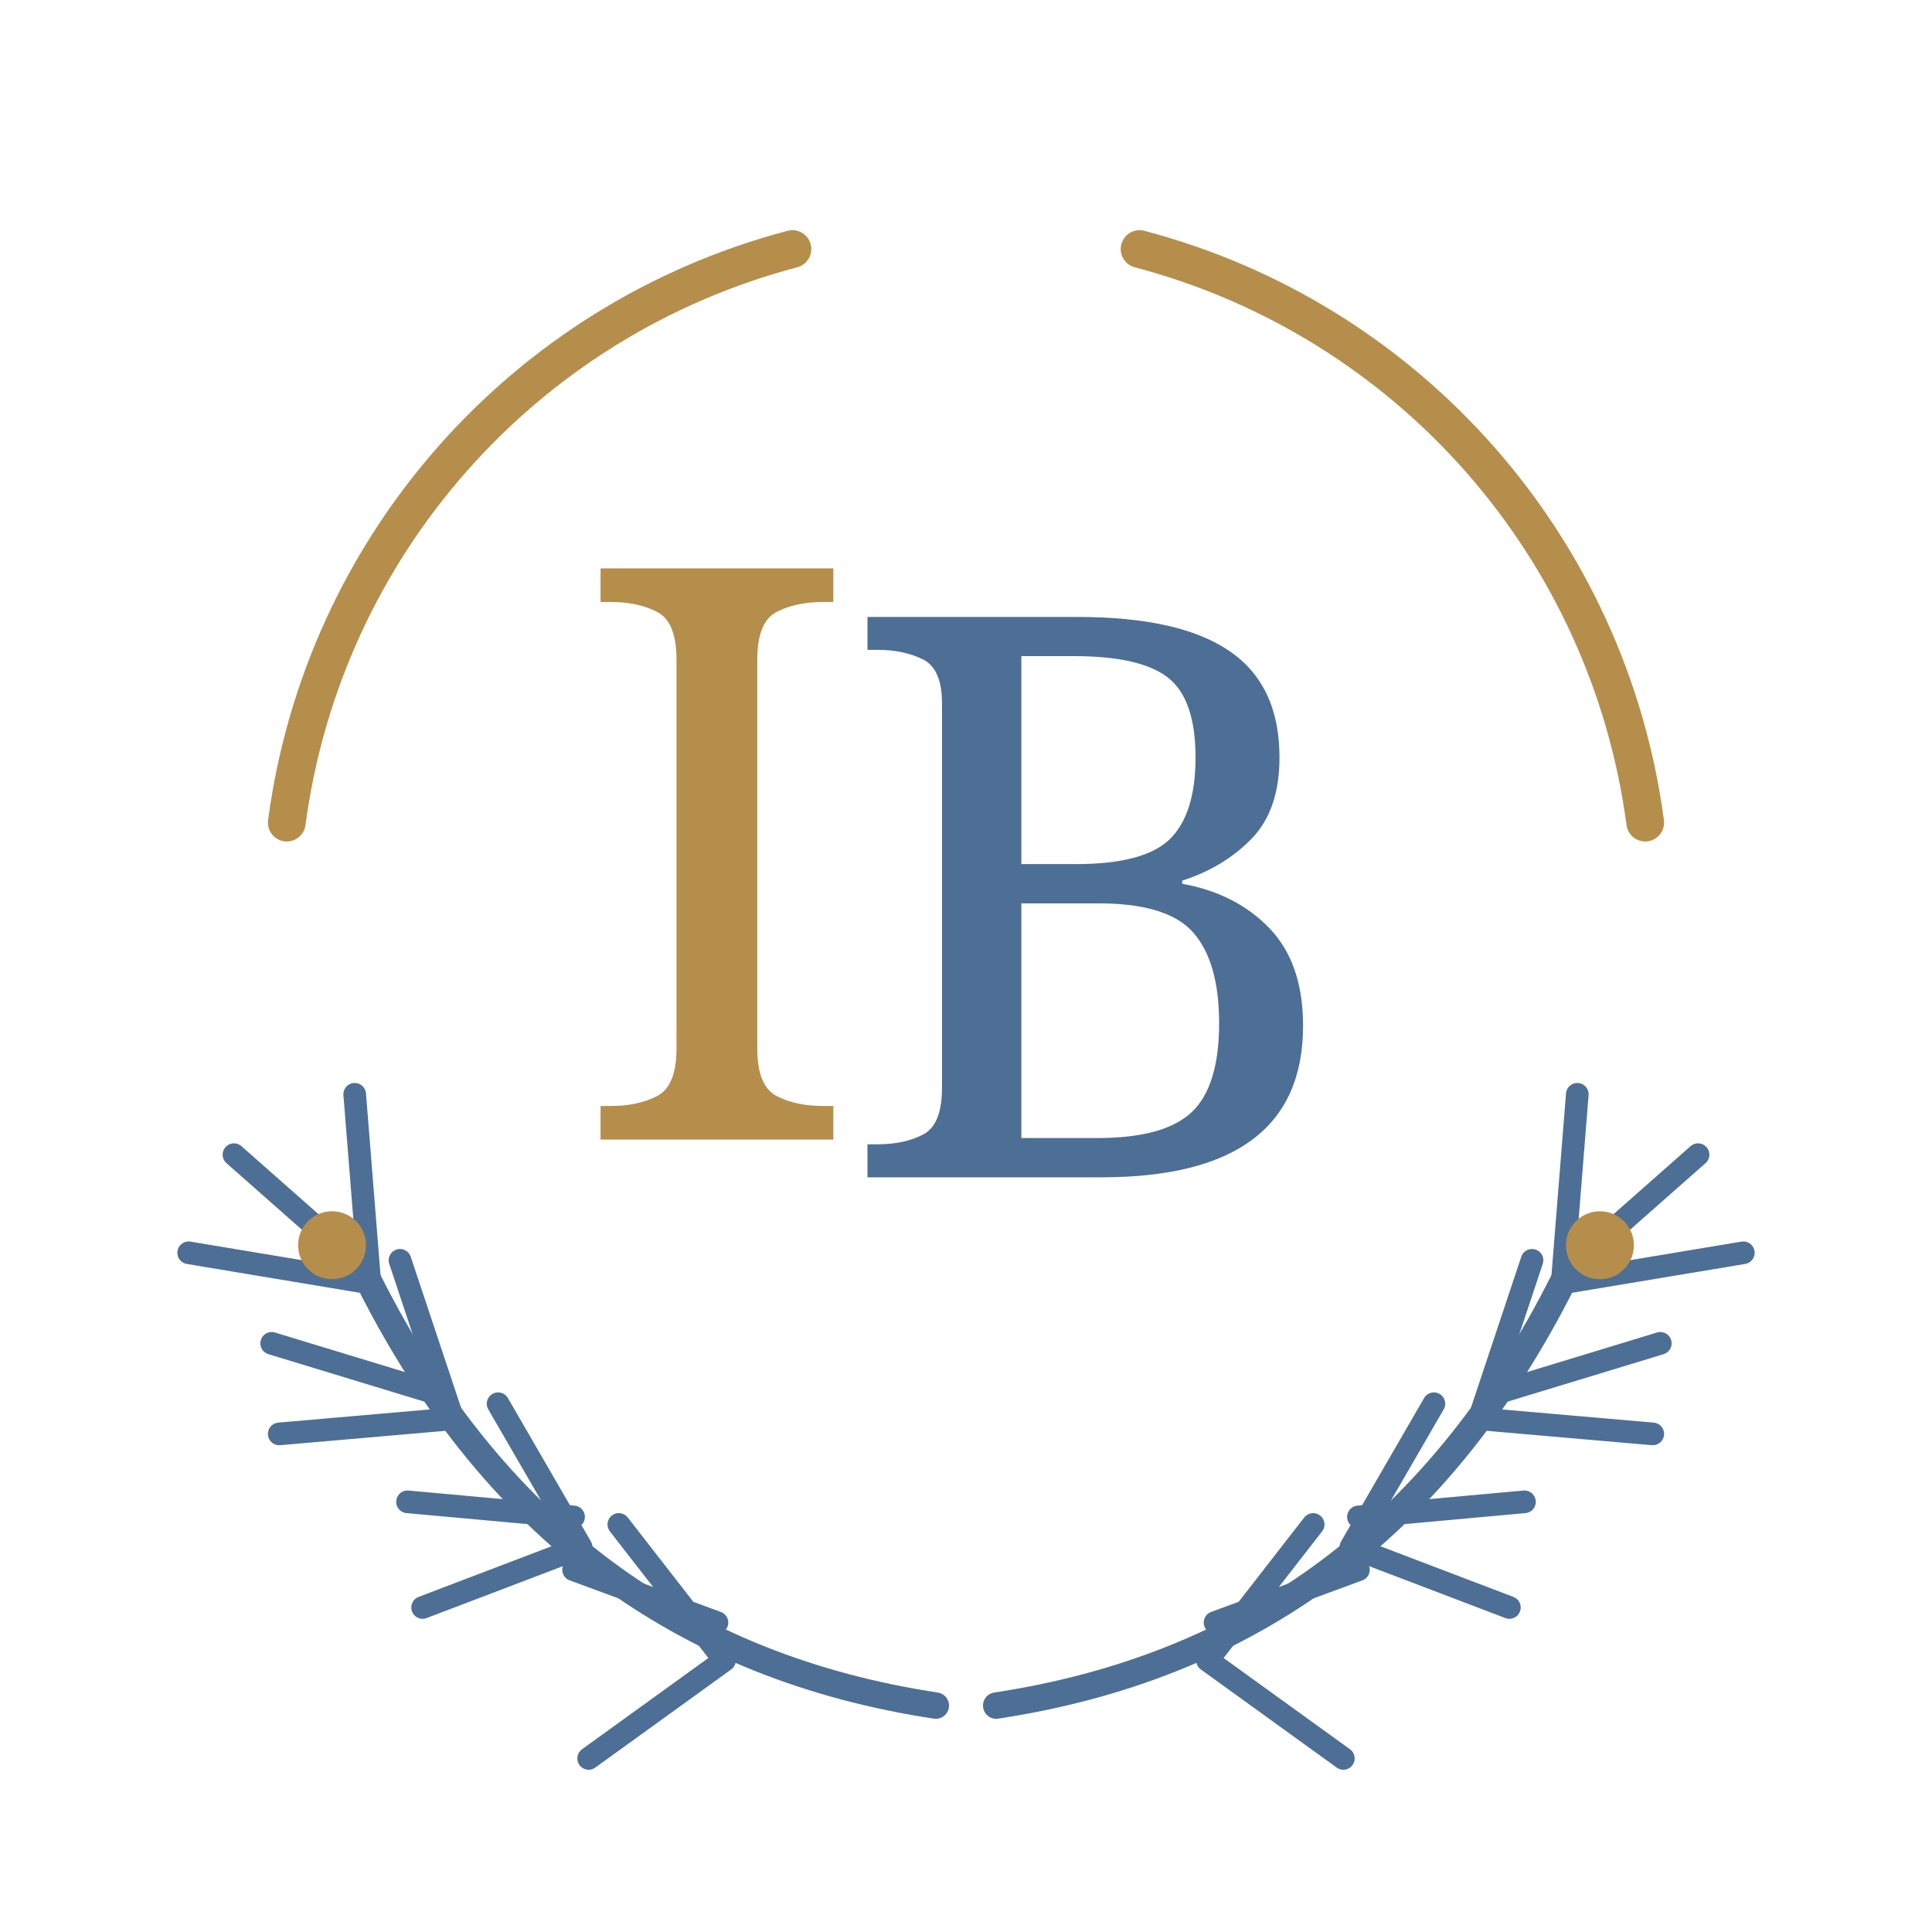
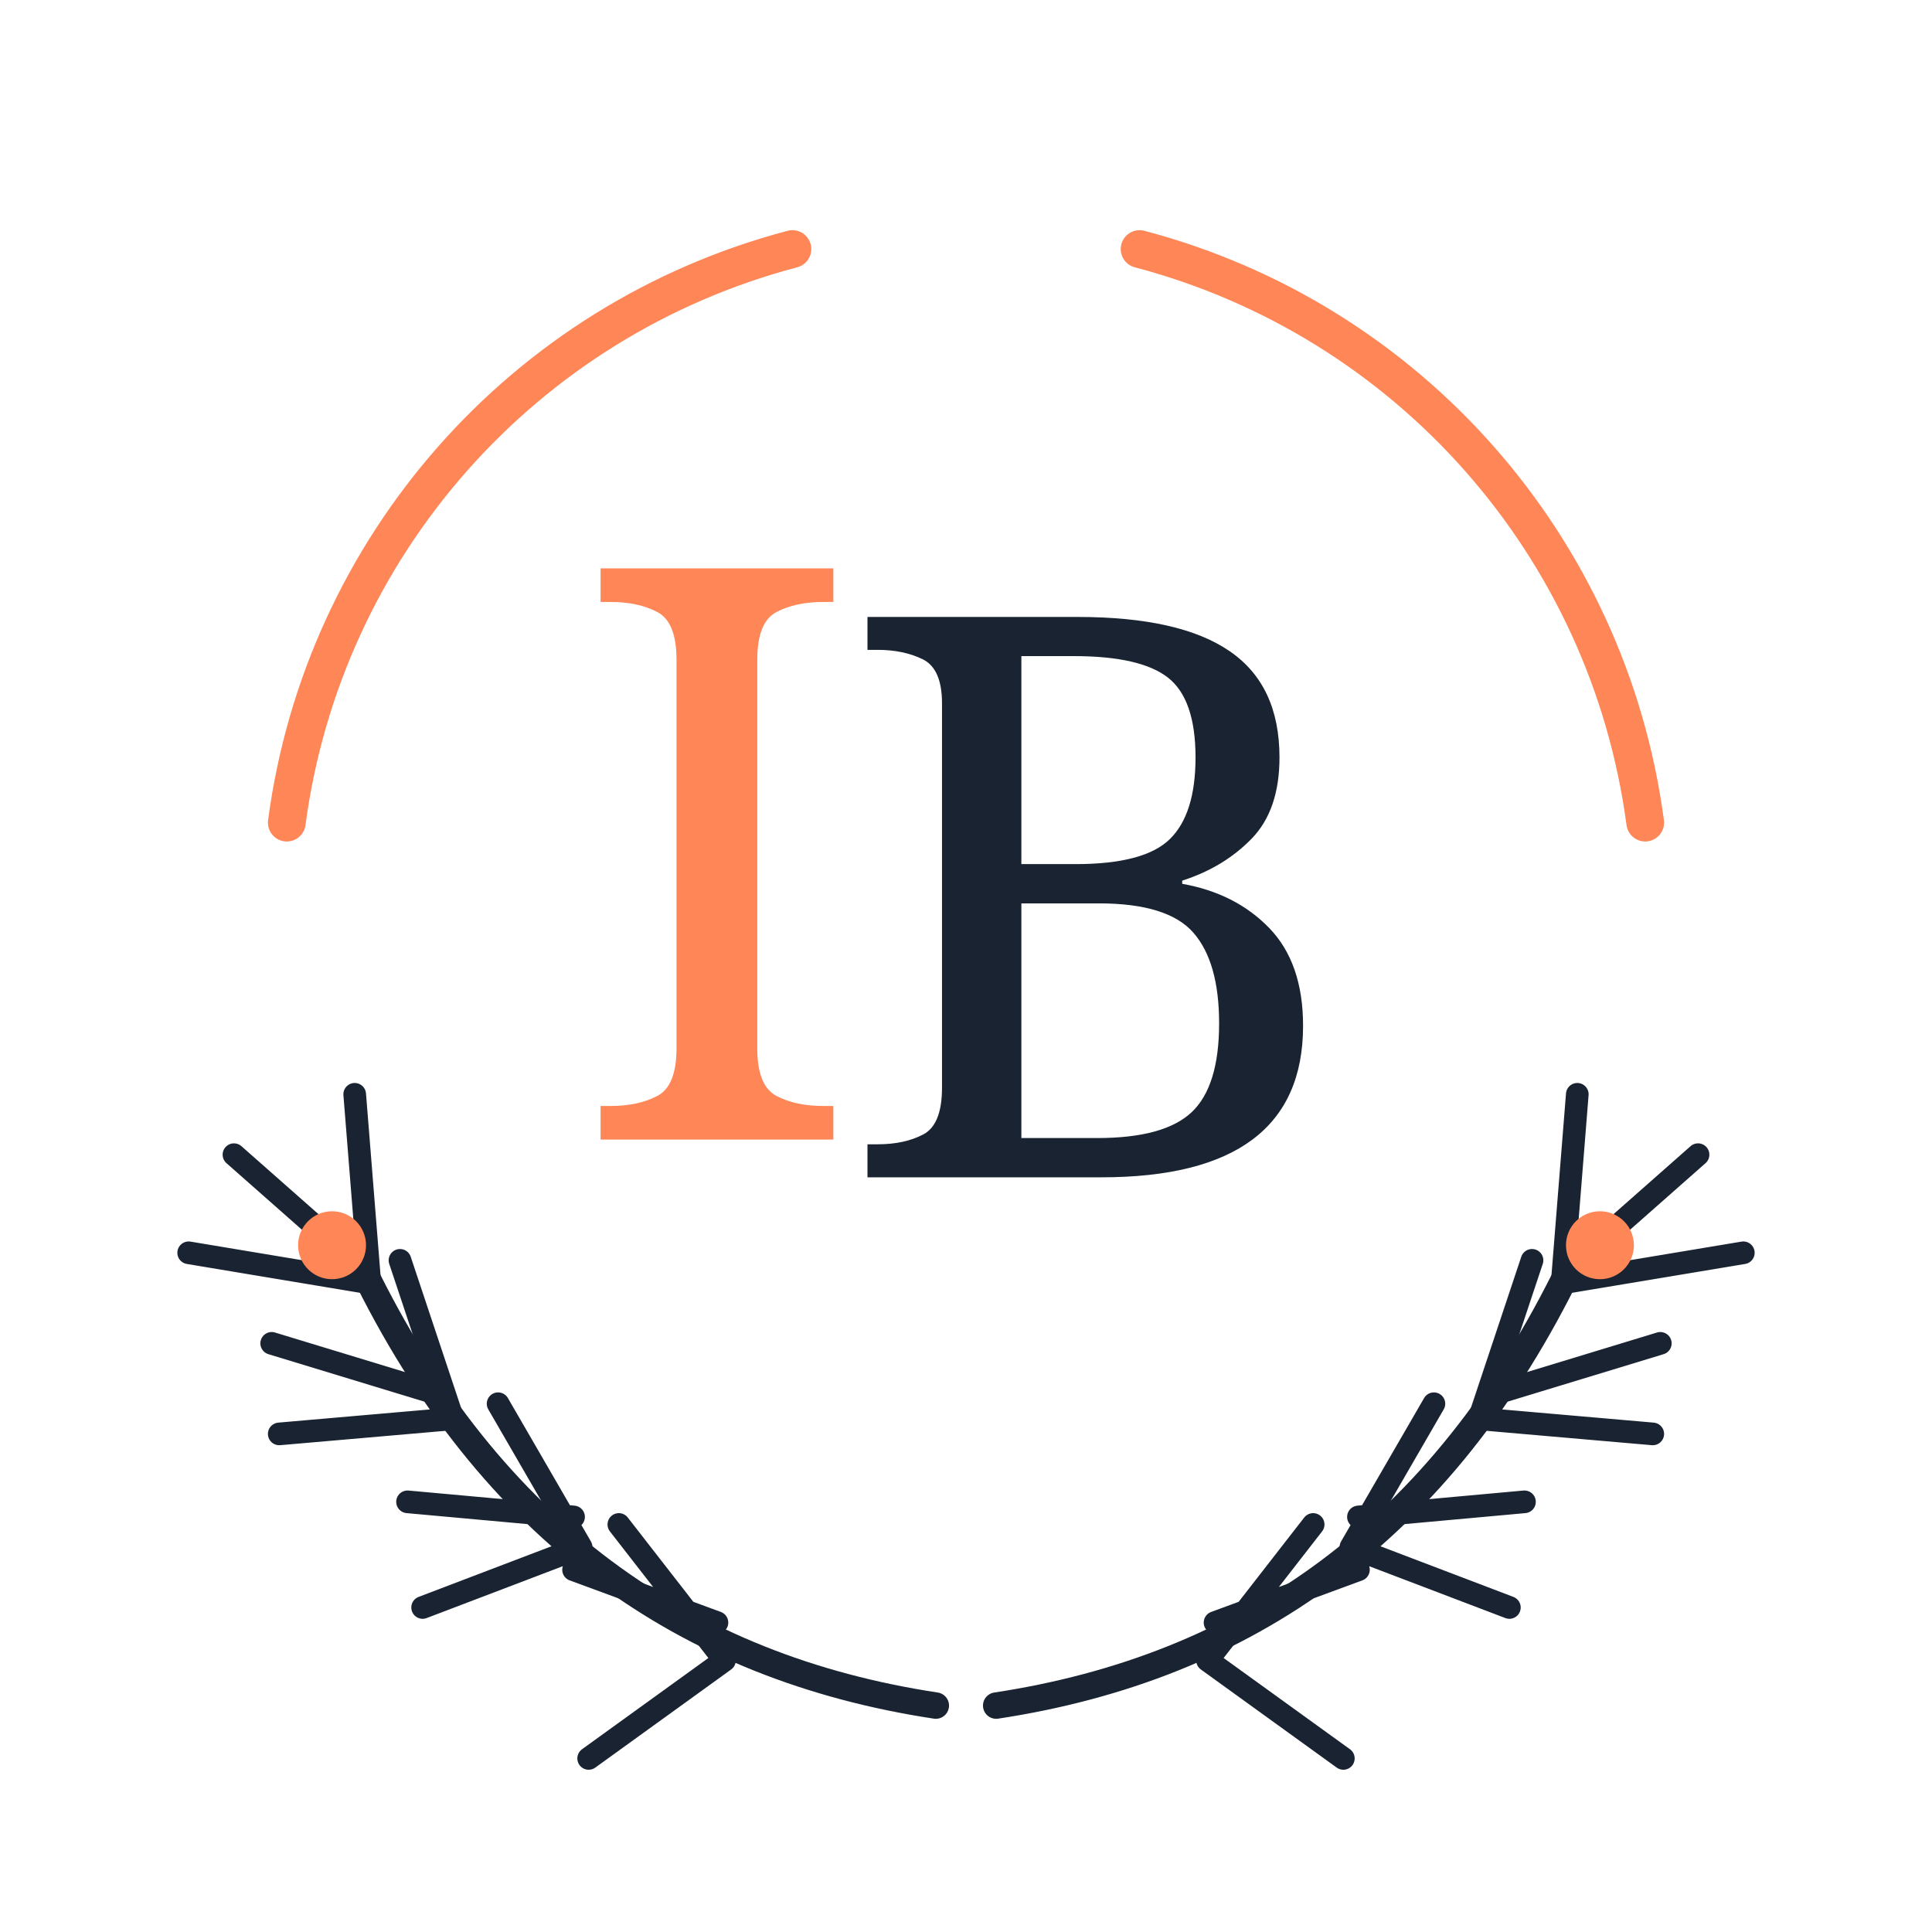
<svg xmlns="http://www.w3.org/2000/svg" viewBox="0 0 256 256" role="img" aria-labelledby="title">
  <g fill="none" stroke-linecap="round" stroke-linejoin="round">
-     <path d="M38 109A91 91 0 0 1 105 33M151 33a91 91 0 0 1 67 76" stroke="#b58e4c" stroke-width="5" />
-     <path d="M48 168c17 35 43 53 76 58M208 168c-17 35-43 53-76 58" stroke="#4d6f95" stroke-width="3.5" />
-     <path d="M48 168 31 153m18 17-2-25m2 25-24-4m34 19-23-7m24 10-7-21m7 21-23 2m39 11-22-2m23 6-11-19m11 19-21 8m39 2-19-7m20 12-14-18m14 18-18 13" stroke="#4d6f95" stroke-width="3" />
-     <path d="m208 168 17-15m-18 17 2-25m-2 25 24-4m-34 19 23-7m-24 10 7-21m-7 21 23 2m-39 11 22-2m-23 6 11-19m-11 19 21 8m-39 2 19-7m-20 12 14-18m-14 18 18 13" stroke="#4d6f95" stroke-width="3" />
+     <path d="M38 109A91 91 0 0 1 105 33M151 33a91 91 0 0 1 67 76" stroke="#ff8656" stroke-width="5" />
+     <path d="M48 168c17 35 43 53 76 58M208 168c-17 35-43 53-76 58" stroke="#192331" stroke-width="3.5" />
+     <path d="M48 168 31 153m18 17-2-25m2 25-24-4m34 19-23-7m24 10-7-21m7 21-23 2m39 11-22-2m23 6-11-19m11 19-21 8m39 2-19-7m20 12-14-18m14 18-18 13" stroke="#192331" stroke-width="3" />
+     <path d="m208 168 17-15m-18 17 2-25m-2 25 24-4m-34 19 23-7m-24 10 7-21m-7 21 23 2m-39 11 22-2m-23 6 11-19m-11 19 21 8m-39 2 19-7m-20 12 14-18m-14 18 18 13" stroke="#192331" stroke-width="3" />
  </g>
-   <text x="95" y="151" text-anchor="middle" font-family="Georgia,serif" font-size="106" fill="#b58e4c">I</text>
-   <text x="145" y="156" text-anchor="middle" font-family="Georgia,serif" font-size="104" fill="#4d6f95">B</text>
-   <circle cx="44" cy="165" r="4.5" fill="#b58e4c" />
-   <circle cx="212" cy="165" r="4.5" fill="#b58e4c" />
+   <text x="95" y="151" text-anchor="middle" font-family="Georgia,serif" font-size="106" fill="#ff8656">I</text>
+   <text x="145" y="156" text-anchor="middle" font-family="Georgia,serif" font-size="104" fill="#192331">B</text>
+   <circle cx="44" cy="165" r="4.5" fill="#ff8656" />
+   <circle cx="212" cy="165" r="4.5" fill="#ff8656" />
</svg>
